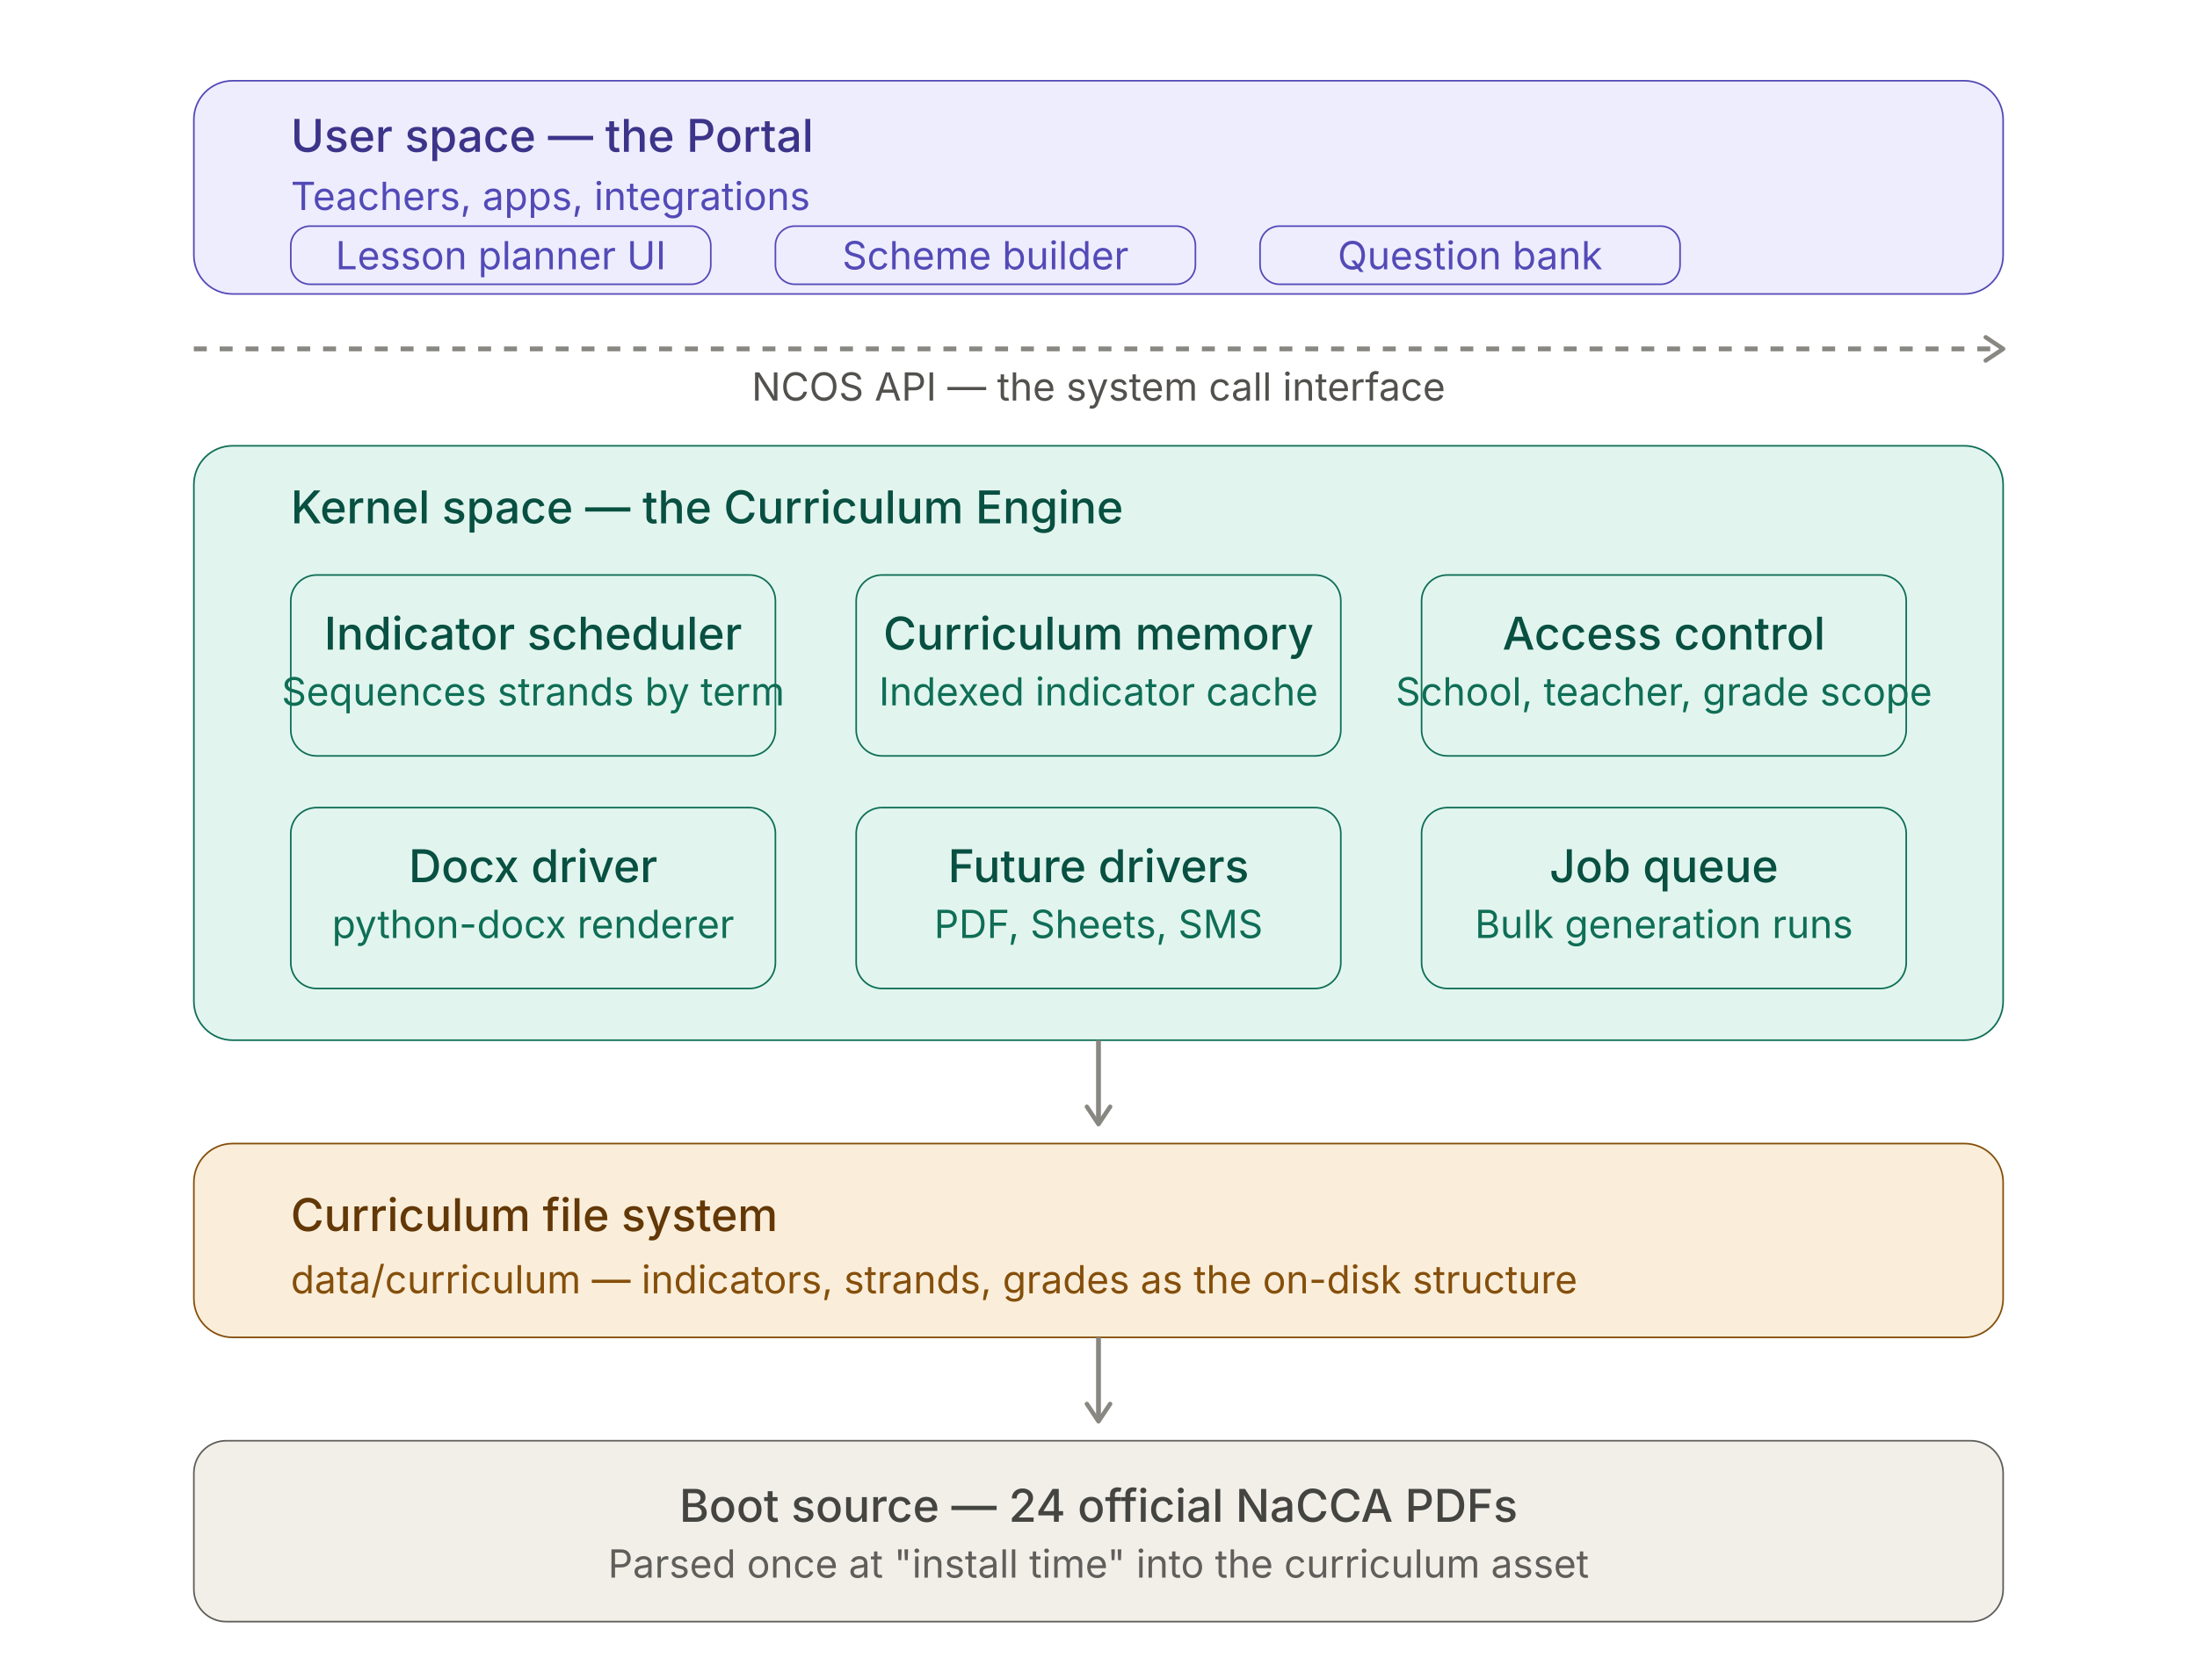
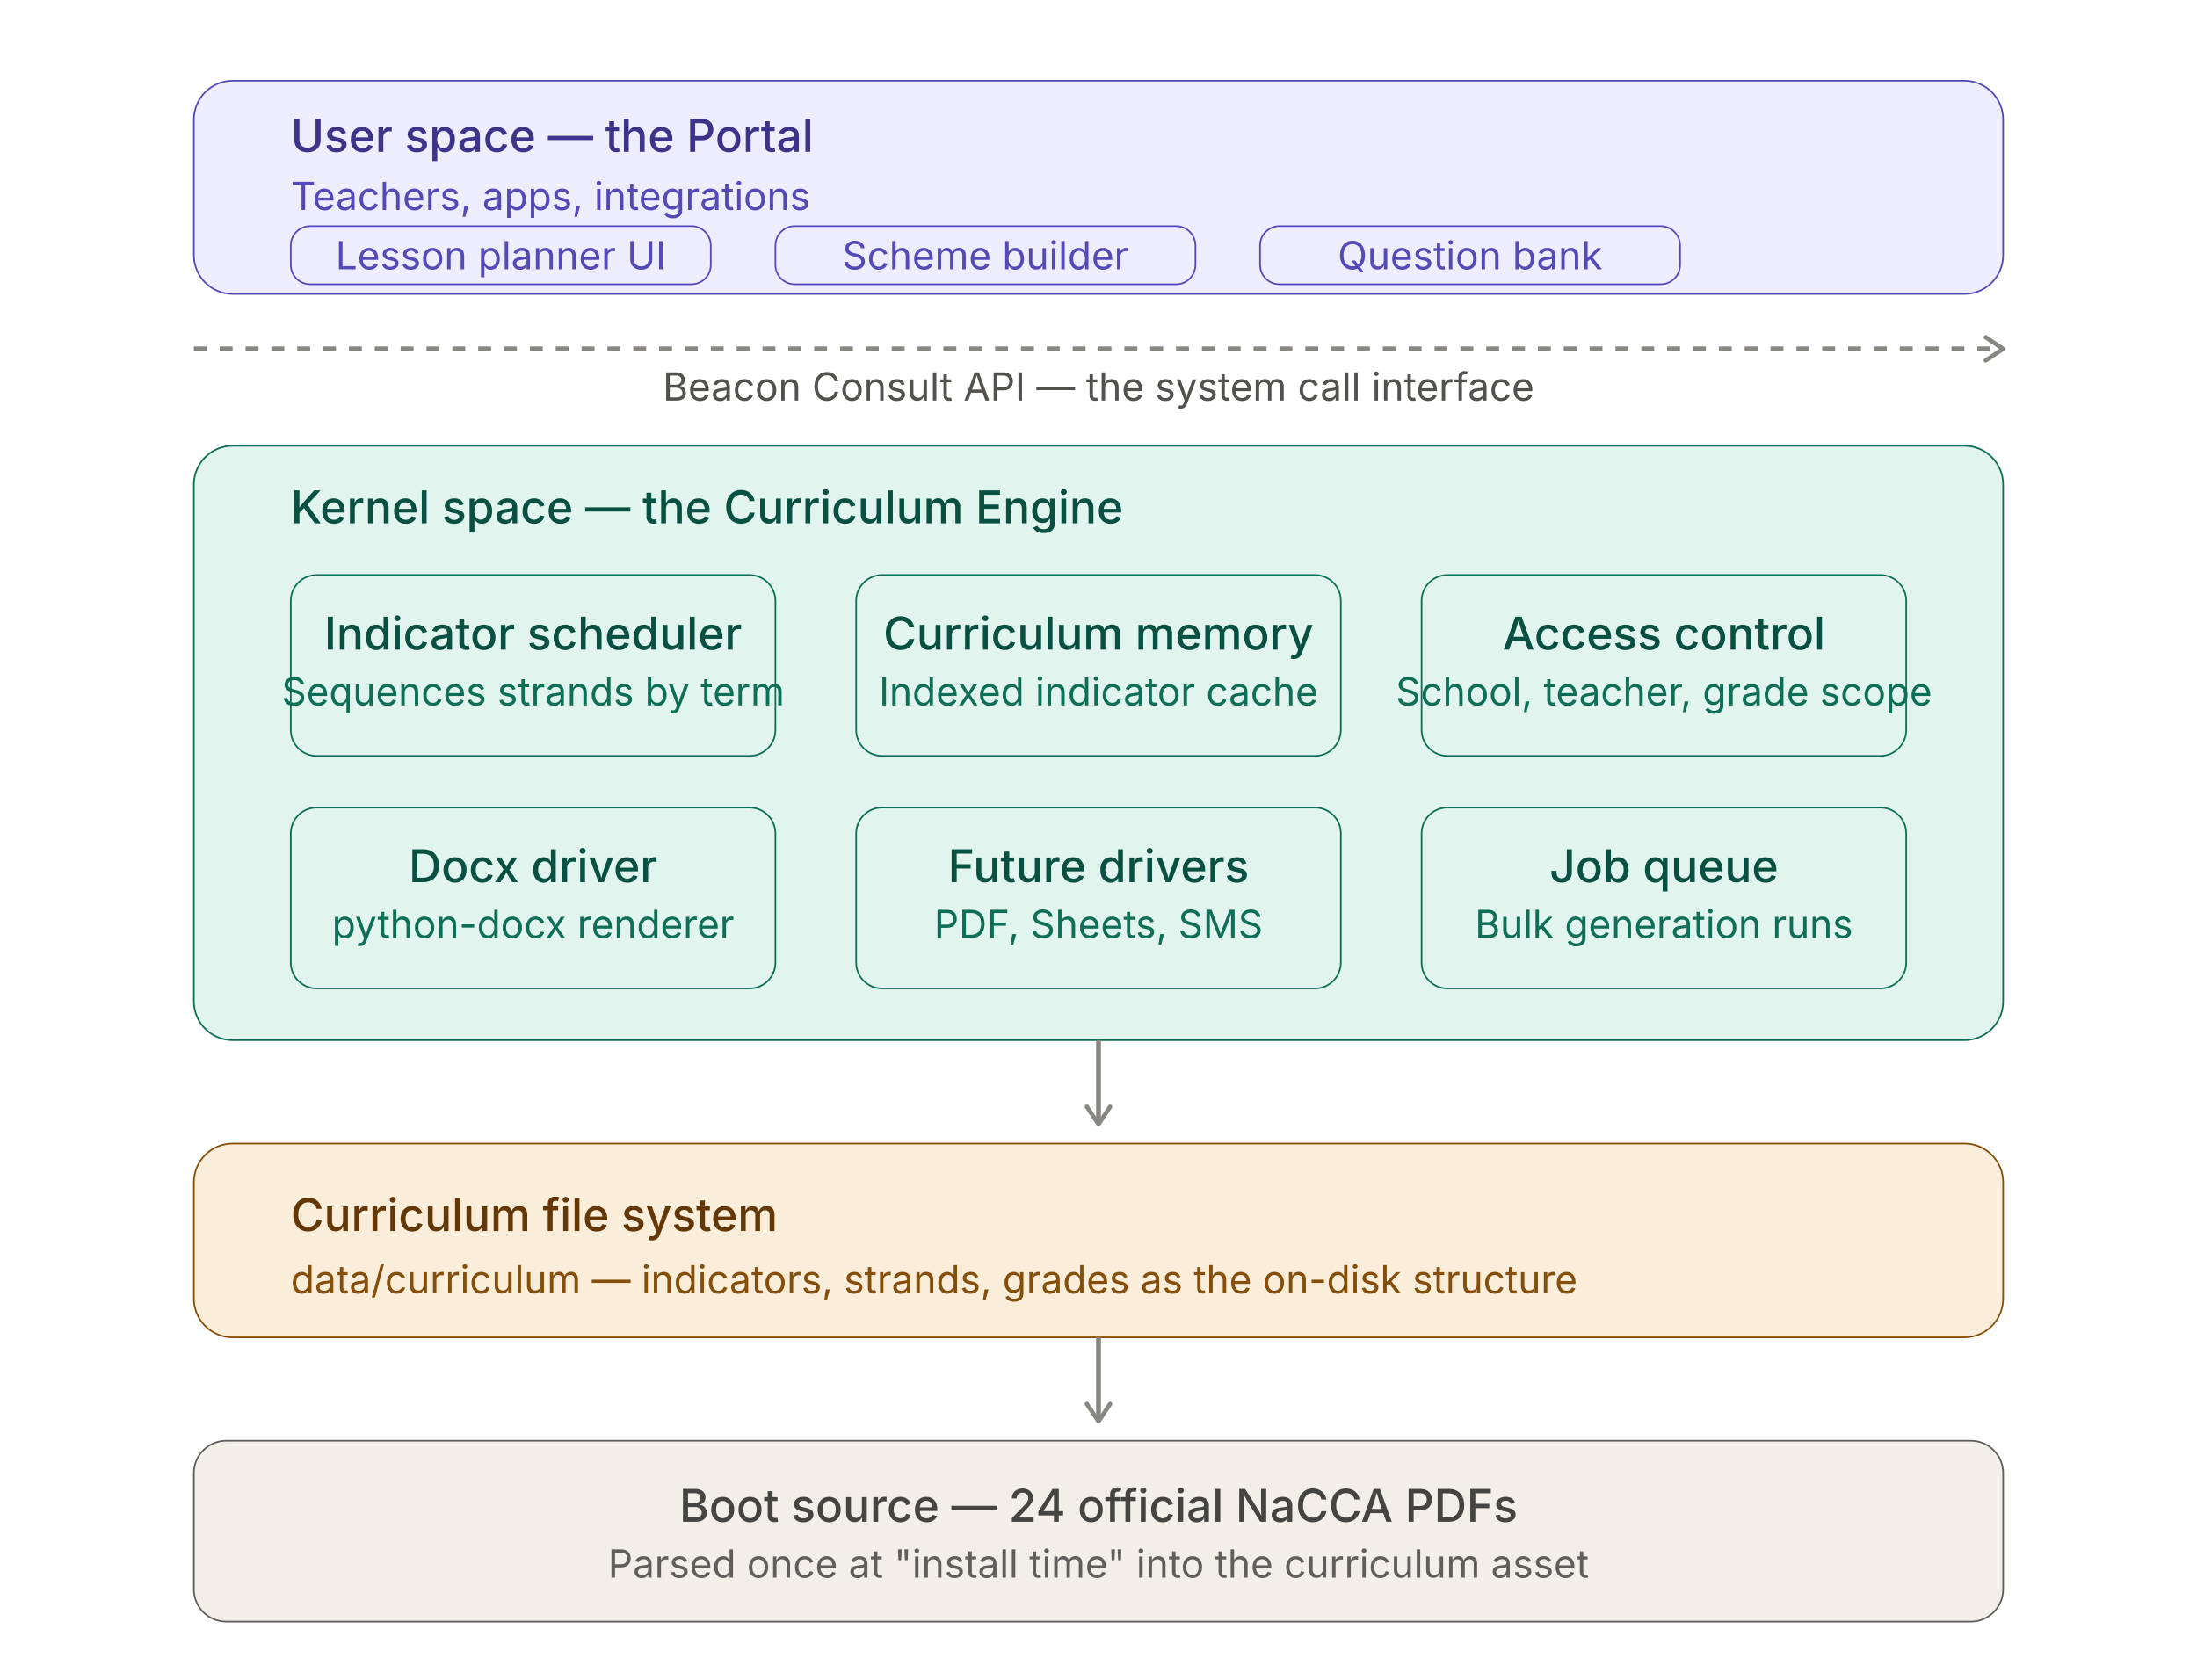
<svg xmlns="http://www.w3.org/2000/svg" width="100%" viewBox="0 0 680 520" role="img" style="">
  <defs>
    <marker id="arrow" viewBox="0 0 10 10" refX="8" refY="5" markerWidth="6" markerHeight="6" orient="auto-start-reverse">
      <path d="M2 1L8 5L2 9" fill="none" stroke="context-stroke" stroke-width="1.5" stroke-linecap="round" stroke-linejoin="round" />
    </marker>
  </defs>
  <g style="fill:rgb(0, 0, 0);stroke:none;color:rgb(11, 11, 11);stroke-width:1px;stroke-linecap:butt;stroke-linejoin:miter;opacity:1;font-family:anthropic-sans, -apple-system, BlinkMacSystemFont, &quot;Segoe UI&quot;, sans-serif;font-size:16px;font-weight:400;text-anchor:start;dominant-baseline:auto">
    <rect x="60" y="25" width="560" height="66" rx="12" stroke-width="0.5" style="fill:rgb(238, 237, 254);stroke:rgb(83, 74, 183);color:rgb(11, 11, 11);stroke-width:0.5px;stroke-linecap:butt;stroke-linejoin:miter;opacity:1;font-family:anthropic-sans, -apple-system, BlinkMacSystemFont, &quot;Segoe UI&quot;, sans-serif;font-size:16px;font-weight:400;text-anchor:start;dominant-baseline:auto" />
    <text x="90" y="47" style="fill:rgb(60, 52, 137);stroke:none;color:rgb(11, 11, 11);stroke-width:1px;stroke-linecap:butt;stroke-linejoin:miter;opacity:1;font-family:anthropic-sans, -apple-system, BlinkMacSystemFont, &quot;Segoe UI&quot;, sans-serif;font-size:14px;font-weight:500;text-anchor:start;dominant-baseline:auto">User space — the Portal</text>
    <text x="90" y="65" style="fill:rgb(83, 74, 183);stroke:none;color:rgb(11, 11, 11);stroke-width:1px;stroke-linecap:butt;stroke-linejoin:miter;opacity:1;font-family:anthropic-sans, -apple-system, BlinkMacSystemFont, &quot;Segoe UI&quot;, sans-serif;font-size:12px;font-weight:400;text-anchor:start;dominant-baseline:auto">Teachers, apps, integrations</text>
  </g>
  <g style="fill:rgb(0, 0, 0);stroke:none;color:rgb(11, 11, 11);stroke-width:1px;stroke-linecap:butt;stroke-linejoin:miter;opacity:1;font-family:anthropic-sans, -apple-system, BlinkMacSystemFont, &quot;Segoe UI&quot;, sans-serif;font-size:16px;font-weight:400;text-anchor:start;dominant-baseline:auto">
    <rect x="90" y="70" width="130" height="18" rx="6" stroke-width="0.5" style="fill:rgb(238, 237, 254);stroke:rgb(83, 74, 183);color:rgb(11, 11, 11);stroke-width:0.5px;stroke-linecap:butt;stroke-linejoin:miter;opacity:1;font-family:anthropic-sans, -apple-system, BlinkMacSystemFont, &quot;Segoe UI&quot;, sans-serif;font-size:16px;font-weight:400;text-anchor:start;dominant-baseline:auto" />
    <text x="155" y="79" text-anchor="middle" dominant-baseline="central" style="fill:rgb(83, 74, 183);stroke:none;color:rgb(11, 11, 11);stroke-width:1px;stroke-linecap:butt;stroke-linejoin:miter;opacity:1;font-family:anthropic-sans, -apple-system, BlinkMacSystemFont, &quot;Segoe UI&quot;, sans-serif;font-size:12px;font-weight:400;text-anchor:middle;dominant-baseline:central">Lesson planner UI</text>
  </g>
  <g style="fill:rgb(0, 0, 0);stroke:none;color:rgb(11, 11, 11);stroke-width:1px;stroke-linecap:butt;stroke-linejoin:miter;opacity:1;font-family:anthropic-sans, -apple-system, BlinkMacSystemFont, &quot;Segoe UI&quot;, sans-serif;font-size:16px;font-weight:400;text-anchor:start;dominant-baseline:auto">
    <rect x="240" y="70" width="130" height="18" rx="6" stroke-width="0.5" style="fill:rgb(238, 237, 254);stroke:rgb(83, 74, 183);color:rgb(11, 11, 11);stroke-width:0.5px;stroke-linecap:butt;stroke-linejoin:miter;opacity:1;font-family:anthropic-sans, -apple-system, BlinkMacSystemFont, &quot;Segoe UI&quot;, sans-serif;font-size:16px;font-weight:400;text-anchor:start;dominant-baseline:auto" />
    <text x="305" y="79" text-anchor="middle" dominant-baseline="central" style="fill:rgb(83, 74, 183);stroke:none;color:rgb(11, 11, 11);stroke-width:1px;stroke-linecap:butt;stroke-linejoin:miter;opacity:1;font-family:anthropic-sans, -apple-system, BlinkMacSystemFont, &quot;Segoe UI&quot;, sans-serif;font-size:12px;font-weight:400;text-anchor:middle;dominant-baseline:central">Scheme builder</text>
  </g>
  <g style="fill:rgb(0, 0, 0);stroke:none;color:rgb(11, 11, 11);stroke-width:1px;stroke-linecap:butt;stroke-linejoin:miter;opacity:1;font-family:anthropic-sans, -apple-system, BlinkMacSystemFont, &quot;Segoe UI&quot;, sans-serif;font-size:16px;font-weight:400;text-anchor:start;dominant-baseline:auto">
    <rect x="390" y="70" width="130" height="18" rx="6" stroke-width="0.5" style="fill:rgb(238, 237, 254);stroke:rgb(83, 74, 183);color:rgb(11, 11, 11);stroke-width:0.5px;stroke-linecap:butt;stroke-linejoin:miter;opacity:1;font-family:anthropic-sans, -apple-system, BlinkMacSystemFont, &quot;Segoe UI&quot;, sans-serif;font-size:16px;font-weight:400;text-anchor:start;dominant-baseline:auto" />
    <text x="455" y="79" text-anchor="middle" dominant-baseline="central" style="fill:rgb(83, 74, 183);stroke:none;color:rgb(11, 11, 11);stroke-width:1px;stroke-linecap:butt;stroke-linejoin:miter;opacity:1;font-family:anthropic-sans, -apple-system, BlinkMacSystemFont, &quot;Segoe UI&quot;, sans-serif;font-size:12px;font-weight:400;text-anchor:middle;dominant-baseline:central">Question bank</text>
  </g>
  <line x1="60" y1="108" x2="620" y2="108" marker-end="url(#arrow)" stroke-dasharray="4 4" style="fill:none;stroke:rgb(137, 135, 129);color:rgb(11, 11, 11);stroke-width:1.5px;stroke-dasharray:4px, 4px;stroke-linecap:butt;stroke-linejoin:miter;opacity:1;font-family:anthropic-sans, -apple-system, BlinkMacSystemFont, &quot;Segoe UI&quot;, sans-serif;font-size:16px;font-weight:400;text-anchor:start;dominant-baseline:auto" />
-   <text x="340" y="124" text-anchor="middle" style="fill:rgb(82, 81, 78);stroke:none;color:rgb(11, 11, 11);stroke-width:1px;stroke-linecap:butt;stroke-linejoin:miter;opacity:1;font-family:anthropic-sans, -apple-system, BlinkMacSystemFont, &quot;Segoe UI&quot;, sans-serif;font-size:12px;font-weight:400;text-anchor:middle;dominant-baseline:auto">NCOS API — the system call interface</text>
+   <text x="340" y="124" text-anchor="middle" style="fill:rgb(82, 81, 78);stroke:none;color:rgb(11, 11, 11);stroke-width:1px;stroke-linecap:butt;stroke-linejoin:miter;opacity:1;font-family:anthropic-sans, -apple-system, BlinkMacSystemFont, &quot;Segoe UI&quot;, sans-serif;font-size:12px;font-weight:400;text-anchor:middle;dominant-baseline:auto">Beacon Consult API — the system call interface</text>
  <g style="fill:rgb(0, 0, 0);stroke:none;color:rgb(11, 11, 11);stroke-width:1px;stroke-linecap:butt;stroke-linejoin:miter;opacity:1;font-family:anthropic-sans, -apple-system, BlinkMacSystemFont, &quot;Segoe UI&quot;, sans-serif;font-size:16px;font-weight:400;text-anchor:start;dominant-baseline:auto">
    <rect x="60" y="138" width="560" height="184" rx="12" stroke-width="0.5" style="fill:rgb(225, 245, 238);stroke:rgb(15, 110, 86);color:rgb(11, 11, 11);stroke-width:0.5px;stroke-linecap:butt;stroke-linejoin:miter;opacity:1;font-family:anthropic-sans, -apple-system, BlinkMacSystemFont, &quot;Segoe UI&quot;, sans-serif;font-size:16px;font-weight:400;text-anchor:start;dominant-baseline:auto" />
    <text x="90" y="162" style="fill:rgb(8, 80, 65);stroke:none;color:rgb(11, 11, 11);stroke-width:1px;stroke-linecap:butt;stroke-linejoin:miter;opacity:1;font-family:anthropic-sans, -apple-system, BlinkMacSystemFont, &quot;Segoe UI&quot;, sans-serif;font-size:14px;font-weight:500;text-anchor:start;dominant-baseline:auto">Kernel space — the Curriculum Engine</text>
  </g>
  <g style="fill:rgb(0, 0, 0);stroke:none;color:rgb(11, 11, 11);stroke-width:1px;stroke-linecap:butt;stroke-linejoin:miter;opacity:1;font-family:anthropic-sans, -apple-system, BlinkMacSystemFont, &quot;Segoe UI&quot;, sans-serif;font-size:16px;font-weight:400;text-anchor:start;dominant-baseline:auto">
    <rect x="90" y="178" width="150" height="56" rx="8" stroke-width="0.5" style="fill:rgb(225, 245, 238);stroke:rgb(15, 110, 86);color:rgb(11, 11, 11);stroke-width:0.5px;stroke-linecap:butt;stroke-linejoin:miter;opacity:1;font-family:anthropic-sans, -apple-system, BlinkMacSystemFont, &quot;Segoe UI&quot;, sans-serif;font-size:16px;font-weight:400;text-anchor:start;dominant-baseline:auto" />
    <text x="165" y="196" text-anchor="middle" dominant-baseline="central" style="fill:rgb(8, 80, 65);stroke:none;color:rgb(11, 11, 11);stroke-width:1px;stroke-linecap:butt;stroke-linejoin:miter;opacity:1;font-family:anthropic-sans, -apple-system, BlinkMacSystemFont, &quot;Segoe UI&quot;, sans-serif;font-size:14px;font-weight:500;text-anchor:middle;dominant-baseline:central">Indicator scheduler</text>
    <text x="165" y="214" text-anchor="middle" dominant-baseline="central" style="fill:rgb(15, 110, 86);stroke:none;color:rgb(11, 11, 11);stroke-width:1px;stroke-linecap:butt;stroke-linejoin:miter;opacity:1;font-family:anthropic-sans, -apple-system, BlinkMacSystemFont, &quot;Segoe UI&quot;, sans-serif;font-size:12px;font-weight:400;text-anchor:middle;dominant-baseline:central">Sequences strands by term</text>
  </g>
  <g style="fill:rgb(0, 0, 0);stroke:none;color:rgb(11, 11, 11);stroke-width:1px;stroke-linecap:butt;stroke-linejoin:miter;opacity:1;font-family:anthropic-sans, -apple-system, BlinkMacSystemFont, &quot;Segoe UI&quot;, sans-serif;font-size:16px;font-weight:400;text-anchor:start;dominant-baseline:auto">
    <rect x="265" y="178" width="150" height="56" rx="8" stroke-width="0.5" style="fill:rgb(225, 245, 238);stroke:rgb(15, 110, 86);color:rgb(11, 11, 11);stroke-width:0.5px;stroke-linecap:butt;stroke-linejoin:miter;opacity:1;font-family:anthropic-sans, -apple-system, BlinkMacSystemFont, &quot;Segoe UI&quot;, sans-serif;font-size:16px;font-weight:400;text-anchor:start;dominant-baseline:auto" />
    <text x="340" y="196" text-anchor="middle" dominant-baseline="central" style="fill:rgb(8, 80, 65);stroke:none;color:rgb(11, 11, 11);stroke-width:1px;stroke-linecap:butt;stroke-linejoin:miter;opacity:1;font-family:anthropic-sans, -apple-system, BlinkMacSystemFont, &quot;Segoe UI&quot;, sans-serif;font-size:14px;font-weight:500;text-anchor:middle;dominant-baseline:central">Curriculum memory</text>
    <text x="340" y="214" text-anchor="middle" dominant-baseline="central" style="fill:rgb(15, 110, 86);stroke:none;color:rgb(11, 11, 11);stroke-width:1px;stroke-linecap:butt;stroke-linejoin:miter;opacity:1;font-family:anthropic-sans, -apple-system, BlinkMacSystemFont, &quot;Segoe UI&quot;, sans-serif;font-size:12px;font-weight:400;text-anchor:middle;dominant-baseline:central">Indexed indicator cache</text>
  </g>
  <g style="fill:rgb(0, 0, 0);stroke:none;color:rgb(11, 11, 11);stroke-width:1px;stroke-linecap:butt;stroke-linejoin:miter;opacity:1;font-family:anthropic-sans, -apple-system, BlinkMacSystemFont, &quot;Segoe UI&quot;, sans-serif;font-size:16px;font-weight:400;text-anchor:start;dominant-baseline:auto">
    <rect x="440" y="178" width="150" height="56" rx="8" stroke-width="0.5" style="fill:rgb(225, 245, 238);stroke:rgb(15, 110, 86);color:rgb(11, 11, 11);stroke-width:0.5px;stroke-linecap:butt;stroke-linejoin:miter;opacity:1;font-family:anthropic-sans, -apple-system, BlinkMacSystemFont, &quot;Segoe UI&quot;, sans-serif;font-size:16px;font-weight:400;text-anchor:start;dominant-baseline:auto" />
    <text x="515" y="196" text-anchor="middle" dominant-baseline="central" style="fill:rgb(8, 80, 65);stroke:none;color:rgb(11, 11, 11);stroke-width:1px;stroke-linecap:butt;stroke-linejoin:miter;opacity:1;font-family:anthropic-sans, -apple-system, BlinkMacSystemFont, &quot;Segoe UI&quot;, sans-serif;font-size:14px;font-weight:500;text-anchor:middle;dominant-baseline:central">Access control</text>
    <text x="515" y="214" text-anchor="middle" dominant-baseline="central" style="fill:rgb(15, 110, 86);stroke:none;color:rgb(11, 11, 11);stroke-width:1px;stroke-linecap:butt;stroke-linejoin:miter;opacity:1;font-family:anthropic-sans, -apple-system, BlinkMacSystemFont, &quot;Segoe UI&quot;, sans-serif;font-size:12px;font-weight:400;text-anchor:middle;dominant-baseline:central">School, teacher, grade scope</text>
  </g>
  <g style="fill:rgb(0, 0, 0);stroke:none;color:rgb(11, 11, 11);stroke-width:1px;stroke-linecap:butt;stroke-linejoin:miter;opacity:1;font-family:anthropic-sans, -apple-system, BlinkMacSystemFont, &quot;Segoe UI&quot;, sans-serif;font-size:16px;font-weight:400;text-anchor:start;dominant-baseline:auto">
    <rect x="90" y="250" width="150" height="56" rx="8" stroke-width="0.5" style="fill:rgb(225, 245, 238);stroke:rgb(15, 110, 86);color:rgb(11, 11, 11);stroke-width:0.5px;stroke-linecap:butt;stroke-linejoin:miter;opacity:1;font-family:anthropic-sans, -apple-system, BlinkMacSystemFont, &quot;Segoe UI&quot;, sans-serif;font-size:16px;font-weight:400;text-anchor:start;dominant-baseline:auto" />
    <text x="165" y="268" text-anchor="middle" dominant-baseline="central" style="fill:rgb(8, 80, 65);stroke:none;color:rgb(11, 11, 11);stroke-width:1px;stroke-linecap:butt;stroke-linejoin:miter;opacity:1;font-family:anthropic-sans, -apple-system, BlinkMacSystemFont, &quot;Segoe UI&quot;, sans-serif;font-size:14px;font-weight:500;text-anchor:middle;dominant-baseline:central">Docx driver</text>
    <text x="165" y="286" text-anchor="middle" dominant-baseline="central" style="fill:rgb(15, 110, 86);stroke:none;color:rgb(11, 11, 11);stroke-width:1px;stroke-linecap:butt;stroke-linejoin:miter;opacity:1;font-family:anthropic-sans, -apple-system, BlinkMacSystemFont, &quot;Segoe UI&quot;, sans-serif;font-size:12px;font-weight:400;text-anchor:middle;dominant-baseline:central">python-docx renderer</text>
  </g>
  <g style="fill:rgb(0, 0, 0);stroke:none;color:rgb(11, 11, 11);stroke-width:1px;stroke-linecap:butt;stroke-linejoin:miter;opacity:1;font-family:anthropic-sans, -apple-system, BlinkMacSystemFont, &quot;Segoe UI&quot;, sans-serif;font-size:16px;font-weight:400;text-anchor:start;dominant-baseline:auto">
    <rect x="265" y="250" width="150" height="56" rx="8" stroke-width="0.5" style="fill:rgb(225, 245, 238);stroke:rgb(15, 110, 86);color:rgb(11, 11, 11);stroke-width:0.5px;stroke-linecap:butt;stroke-linejoin:miter;opacity:1;font-family:anthropic-sans, -apple-system, BlinkMacSystemFont, &quot;Segoe UI&quot;, sans-serif;font-size:16px;font-weight:400;text-anchor:start;dominant-baseline:auto" />
    <text x="340" y="268" text-anchor="middle" dominant-baseline="central" style="fill:rgb(8, 80, 65);stroke:none;color:rgb(11, 11, 11);stroke-width:1px;stroke-linecap:butt;stroke-linejoin:miter;opacity:1;font-family:anthropic-sans, -apple-system, BlinkMacSystemFont, &quot;Segoe UI&quot;, sans-serif;font-size:14px;font-weight:500;text-anchor:middle;dominant-baseline:central">Future drivers</text>
    <text x="340" y="286" text-anchor="middle" dominant-baseline="central" style="fill:rgb(15, 110, 86);stroke:none;color:rgb(11, 11, 11);stroke-width:1px;stroke-linecap:butt;stroke-linejoin:miter;opacity:1;font-family:anthropic-sans, -apple-system, BlinkMacSystemFont, &quot;Segoe UI&quot;, sans-serif;font-size:12px;font-weight:400;text-anchor:middle;dominant-baseline:central">PDF, Sheets, SMS</text>
  </g>
  <g style="fill:rgb(0, 0, 0);stroke:none;color:rgb(11, 11, 11);stroke-width:1px;stroke-linecap:butt;stroke-linejoin:miter;opacity:1;font-family:anthropic-sans, -apple-system, BlinkMacSystemFont, &quot;Segoe UI&quot;, sans-serif;font-size:16px;font-weight:400;text-anchor:start;dominant-baseline:auto">
    <rect x="440" y="250" width="150" height="56" rx="8" stroke-width="0.5" style="fill:rgb(225, 245, 238);stroke:rgb(15, 110, 86);color:rgb(11, 11, 11);stroke-width:0.5px;stroke-linecap:butt;stroke-linejoin:miter;opacity:1;font-family:anthropic-sans, -apple-system, BlinkMacSystemFont, &quot;Segoe UI&quot;, sans-serif;font-size:16px;font-weight:400;text-anchor:start;dominant-baseline:auto" />
    <text x="515" y="268" text-anchor="middle" dominant-baseline="central" style="fill:rgb(8, 80, 65);stroke:none;color:rgb(11, 11, 11);stroke-width:1px;stroke-linecap:butt;stroke-linejoin:miter;opacity:1;font-family:anthropic-sans, -apple-system, BlinkMacSystemFont, &quot;Segoe UI&quot;, sans-serif;font-size:14px;font-weight:500;text-anchor:middle;dominant-baseline:central">Job queue</text>
    <text x="515" y="286" text-anchor="middle" dominant-baseline="central" style="fill:rgb(15, 110, 86);stroke:none;color:rgb(11, 11, 11);stroke-width:1px;stroke-linecap:butt;stroke-linejoin:miter;opacity:1;font-family:anthropic-sans, -apple-system, BlinkMacSystemFont, &quot;Segoe UI&quot;, sans-serif;font-size:12px;font-weight:400;text-anchor:middle;dominant-baseline:central">Bulk generation runs</text>
  </g>
  <line x1="340" y1="322" x2="340" y2="348" marker-end="url(#arrow)" style="fill:none;stroke:rgb(137, 135, 129);color:rgb(11, 11, 11);stroke-width:1.5px;stroke-linecap:butt;stroke-linejoin:miter;opacity:1;font-family:anthropic-sans, -apple-system, BlinkMacSystemFont, &quot;Segoe UI&quot;, sans-serif;font-size:16px;font-weight:400;text-anchor:start;dominant-baseline:auto" />
  <g style="fill:rgb(0, 0, 0);stroke:none;color:rgb(11, 11, 11);stroke-width:1px;stroke-linecap:butt;stroke-linejoin:miter;opacity:1;font-family:anthropic-sans, -apple-system, BlinkMacSystemFont, &quot;Segoe UI&quot;, sans-serif;font-size:16px;font-weight:400;text-anchor:start;dominant-baseline:auto">
    <rect x="60" y="354" width="560" height="60" rx="12" stroke-width="0.5" style="fill:rgb(250, 238, 218);stroke:rgb(133, 79, 11);color:rgb(11, 11, 11);stroke-width:0.5px;stroke-linecap:butt;stroke-linejoin:miter;opacity:1;font-family:anthropic-sans, -apple-system, BlinkMacSystemFont, &quot;Segoe UI&quot;, sans-serif;font-size:16px;font-weight:400;text-anchor:start;dominant-baseline:auto" />
    <text x="90" y="376" dominant-baseline="central" style="fill:rgb(99, 56, 6);stroke:none;color:rgb(11, 11, 11);stroke-width:1px;stroke-linecap:butt;stroke-linejoin:miter;opacity:1;font-family:anthropic-sans, -apple-system, BlinkMacSystemFont, &quot;Segoe UI&quot;, sans-serif;font-size:14px;font-weight:500;text-anchor:start;dominant-baseline:central">Curriculum file system</text>
    <text x="90" y="396" dominant-baseline="central" style="fill:rgb(133, 79, 11);stroke:none;color:rgb(11, 11, 11);stroke-width:1px;stroke-linecap:butt;stroke-linejoin:miter;opacity:1;font-family:anthropic-sans, -apple-system, BlinkMacSystemFont, &quot;Segoe UI&quot;, sans-serif;font-size:12px;font-weight:400;text-anchor:start;dominant-baseline:central">data/curriculum — indicators, strands, grades as the on-disk structure</text>
  </g>
  <line x1="340" y1="414" x2="340" y2="440" marker-end="url(#arrow)" style="fill:none;stroke:rgb(137, 135, 129);color:rgb(11, 11, 11);stroke-width:1.5px;stroke-linecap:butt;stroke-linejoin:miter;opacity:1;font-family:anthropic-sans, -apple-system, BlinkMacSystemFont, &quot;Segoe UI&quot;, sans-serif;font-size:16px;font-weight:400;text-anchor:start;dominant-baseline:auto" />
  <g style="fill:rgb(0, 0, 0);stroke:none;color:rgb(11, 11, 11);stroke-width:1px;stroke-linecap:butt;stroke-linejoin:miter;opacity:1;font-family:anthropic-sans, -apple-system, BlinkMacSystemFont, &quot;Segoe UI&quot;, sans-serif;font-size:16px;font-weight:400;text-anchor:start;dominant-baseline:auto">
    <rect x="60" y="446" width="560" height="56" rx="10" stroke-width="0.5" style="fill:rgb(241, 239, 232);stroke:rgb(95, 94, 90);color:rgb(11, 11, 11);stroke-width:0.5px;stroke-linecap:butt;stroke-linejoin:miter;opacity:1;font-family:anthropic-sans, -apple-system, BlinkMacSystemFont, &quot;Segoe UI&quot;, sans-serif;font-size:16px;font-weight:400;text-anchor:start;dominant-baseline:auto" />
    <text x="340" y="466" text-anchor="middle" dominant-baseline="central" style="fill:rgb(68, 68, 65);stroke:none;color:rgb(11, 11, 11);stroke-width:1px;stroke-linecap:butt;stroke-linejoin:miter;opacity:1;font-family:anthropic-sans, -apple-system, BlinkMacSystemFont, &quot;Segoe UI&quot;, sans-serif;font-size:14px;font-weight:500;text-anchor:middle;dominant-baseline:central">Boot source — 24 official NaCCA PDFs</text>
    <text x="340" y="484" text-anchor="middle" dominant-baseline="central" style="fill:rgb(95, 94, 90);stroke:none;color:rgb(11, 11, 11);stroke-width:1px;stroke-linecap:butt;stroke-linejoin:miter;opacity:1;font-family:anthropic-sans, -apple-system, BlinkMacSystemFont, &quot;Segoe UI&quot;, sans-serif;font-size:12px;font-weight:400;text-anchor:middle;dominant-baseline:central">Parsed once at "install time" into the curriculum asset</text>
  </g>
</svg>
